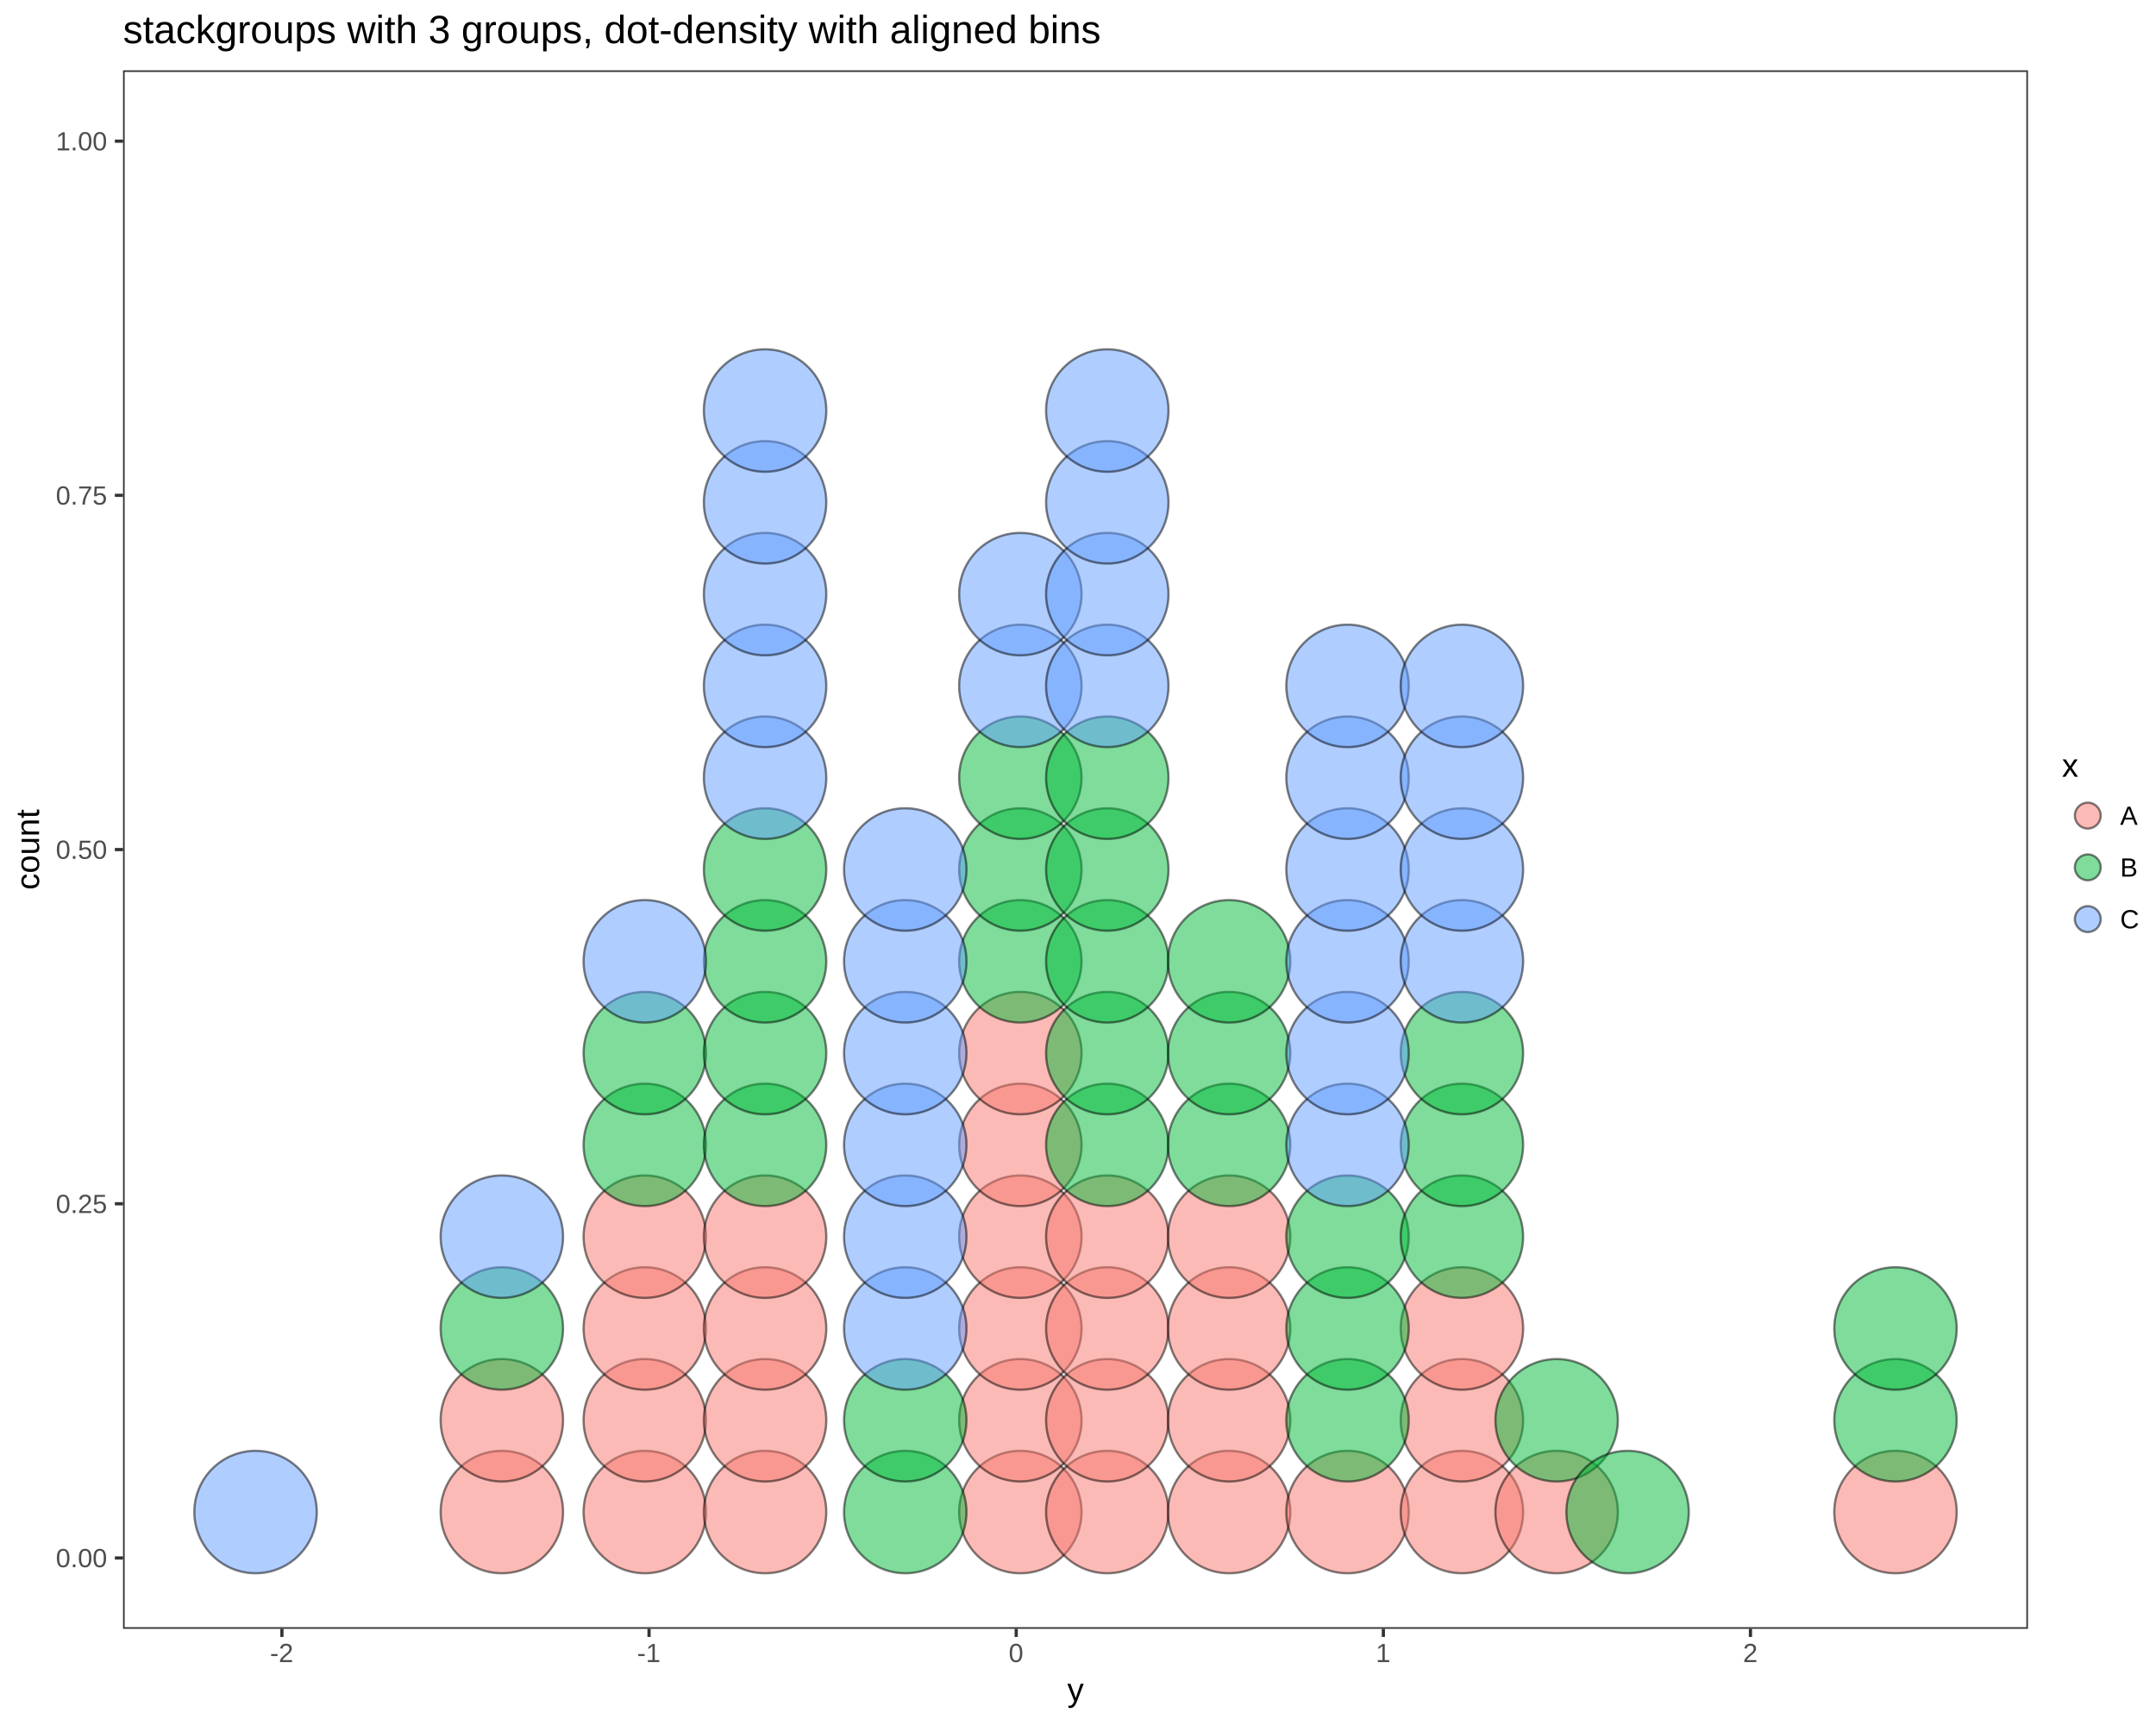
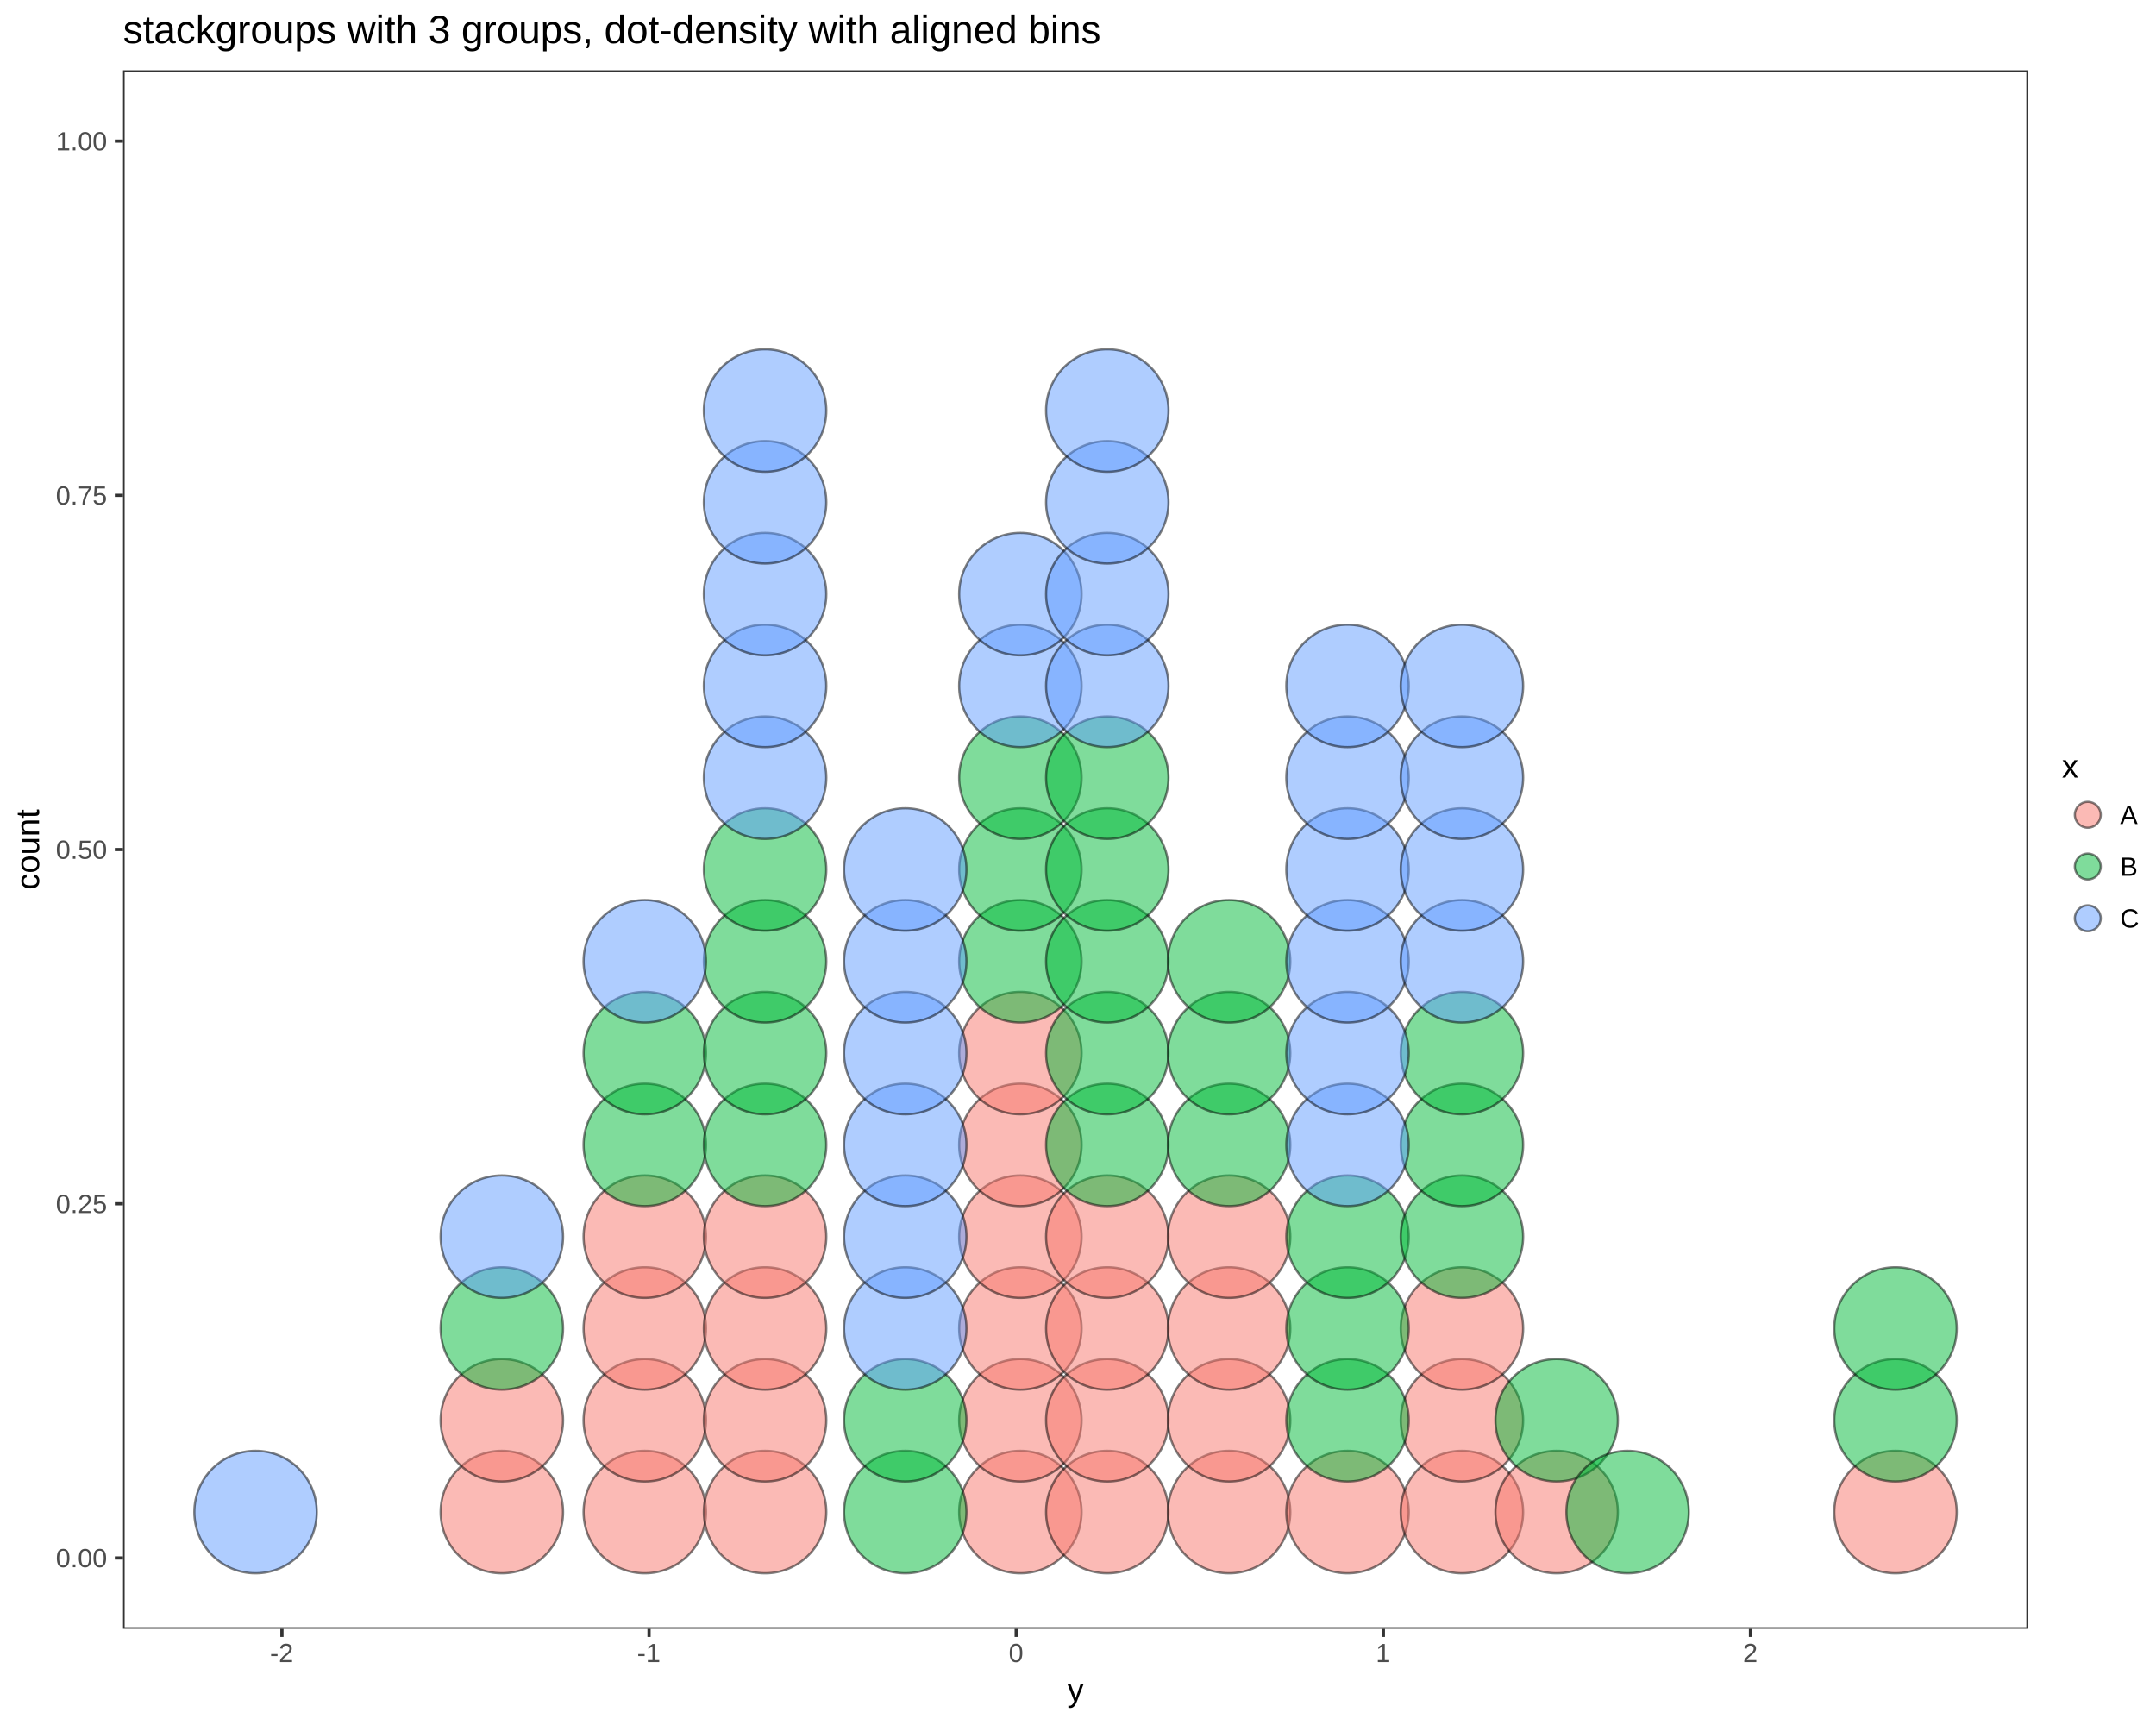
<svg xmlns="http://www.w3.org/2000/svg" viewBox="0 0 720.00 576.00">
  <defs>
    <style type="text/css">
    line, polyline, polygon, path, rect, circle {
      fill: none;
      stroke: #000000;
      stroke-linecap: round;
      stroke-linejoin: round;
      stroke-miterlimit: 10.00;
    }
  </style>
  </defs>
  <rect width="100%" height="100%" style="stroke: none; fill: #FFFFFF;" />
  <rect x="0.00" y="0.00" width="720.00" height="576.00" style="stroke-width: 1.07; stroke: #FFFFFF; fill: #FFFFFF;" />
  <defs>
    <clipPath id="cpNDEuMDl8Njc3LjI0fDU0My44OHwyMy40OA==">
      <rect x="41.09" y="23.48" width="636.15" height="520.40" />
    </clipPath>
  </defs>
  <rect x="41.09" y="23.48" width="636.15" height="520.40" style="stroke-width: 1.07; stroke: none; fill: #FFFFFF;" clip-path="url(#cpNDEuMDl8Njc3LjI0fDU0My44OHwyMy40OA==)" />
  <circle cx="167.59" cy="504.89" r="15.33pt" style="stroke-width: 0.75; stroke: #000000; stroke-opacity: 0.50; fill: #F8766D; fill-opacity: 0.50;" clip-path="url(#cpNDEuMDl8Njc3LjI0fDU0My44OHwyMy40OA==)" />
  <circle cx="167.59" cy="474.24" r="15.33pt" style="stroke-width: 0.75; stroke: #000000; stroke-opacity: 0.50; fill: #F8766D; fill-opacity: 0.50;" clip-path="url(#cpNDEuMDl8Njc3LjI0fDU0My44OHwyMy40OA==)" />
  <circle cx="215.33" cy="504.89" r="15.33pt" style="stroke-width: 0.75; stroke: #000000; stroke-opacity: 0.50; fill: #F8766D; fill-opacity: 0.50;" clip-path="url(#cpNDEuMDl8Njc3LjI0fDU0My44OHwyMy40OA==)" />
  <circle cx="215.33" cy="474.24" r="15.33pt" style="stroke-width: 0.75; stroke: #000000; stroke-opacity: 0.50; fill: #F8766D; fill-opacity: 0.50;" clip-path="url(#cpNDEuMDl8Njc3LjI0fDU0My44OHwyMy40OA==)" />
  <circle cx="215.33" cy="443.59" r="15.33pt" style="stroke-width: 0.75; stroke: #000000; stroke-opacity: 0.50; fill: #F8766D; fill-opacity: 0.50;" clip-path="url(#cpNDEuMDl8Njc3LjI0fDU0My44OHwyMy40OA==)" />
  <circle cx="215.33" cy="412.94" r="15.33pt" style="stroke-width: 0.75; stroke: #000000; stroke-opacity: 0.50; fill: #F8766D; fill-opacity: 0.50;" clip-path="url(#cpNDEuMDl8Njc3LjI0fDU0My44OHwyMy40OA==)" />
  <circle cx="255.50" cy="504.89" r="15.33pt" style="stroke-width: 0.75; stroke: #000000; stroke-opacity: 0.50; fill: #F8766D; fill-opacity: 0.50;" clip-path="url(#cpNDEuMDl8Njc3LjI0fDU0My44OHwyMy40OA==)" />
  <circle cx="255.50" cy="474.24" r="15.33pt" style="stroke-width: 0.75; stroke: #000000; stroke-opacity: 0.50; fill: #F8766D; fill-opacity: 0.50;" clip-path="url(#cpNDEuMDl8Njc3LjI0fDU0My44OHwyMy40OA==)" />
  <circle cx="255.50" cy="443.59" r="15.33pt" style="stroke-width: 0.75; stroke: #000000; stroke-opacity: 0.50; fill: #F8766D; fill-opacity: 0.50;" clip-path="url(#cpNDEuMDl8Njc3LjI0fDU0My44OHwyMy40OA==)" />
  <circle cx="255.50" cy="412.94" r="15.33pt" style="stroke-width: 0.75; stroke: #000000; stroke-opacity: 0.50; fill: #F8766D; fill-opacity: 0.50;" clip-path="url(#cpNDEuMDl8Njc3LjI0fDU0My44OHwyMy40OA==)" />
  <circle cx="340.75" cy="504.89" r="15.33pt" style="stroke-width: 0.75; stroke: #000000; stroke-opacity: 0.50; fill: #F8766D; fill-opacity: 0.50;" clip-path="url(#cpNDEuMDl8Njc3LjI0fDU0My44OHwyMy40OA==)" />
  <circle cx="340.75" cy="474.24" r="15.33pt" style="stroke-width: 0.75; stroke: #000000; stroke-opacity: 0.50; fill: #F8766D; fill-opacity: 0.50;" clip-path="url(#cpNDEuMDl8Njc3LjI0fDU0My44OHwyMy40OA==)" />
  <circle cx="340.75" cy="443.59" r="15.33pt" style="stroke-width: 0.75; stroke: #000000; stroke-opacity: 0.50; fill: #F8766D; fill-opacity: 0.50;" clip-path="url(#cpNDEuMDl8Njc3LjI0fDU0My44OHwyMy40OA==)" />
  <circle cx="340.75" cy="412.94" r="15.33pt" style="stroke-width: 0.75; stroke: #000000; stroke-opacity: 0.50; fill: #F8766D; fill-opacity: 0.50;" clip-path="url(#cpNDEuMDl8Njc3LjI0fDU0My44OHwyMy40OA==)" />
  <circle cx="340.75" cy="382.29" r="15.33pt" style="stroke-width: 0.75; stroke: #000000; stroke-opacity: 0.50; fill: #F8766D; fill-opacity: 0.50;" clip-path="url(#cpNDEuMDl8Njc3LjI0fDU0My44OHwyMy40OA==)" />
  <circle cx="340.75" cy="351.64" r="15.33pt" style="stroke-width: 0.75; stroke: #000000; stroke-opacity: 0.50; fill: #F8766D; fill-opacity: 0.50;" clip-path="url(#cpNDEuMDl8Njc3LjI0fDU0My44OHwyMy40OA==)" />
  <circle cx="369.78" cy="504.89" r="15.33pt" style="stroke-width: 0.75; stroke: #000000; stroke-opacity: 0.50; fill: #F8766D; fill-opacity: 0.50;" clip-path="url(#cpNDEuMDl8Njc3LjI0fDU0My44OHwyMy40OA==)" />
  <circle cx="369.78" cy="474.24" r="15.33pt" style="stroke-width: 0.75; stroke: #000000; stroke-opacity: 0.50; fill: #F8766D; fill-opacity: 0.50;" clip-path="url(#cpNDEuMDl8Njc3LjI0fDU0My44OHwyMy40OA==)" />
  <circle cx="369.78" cy="443.59" r="15.33pt" style="stroke-width: 0.75; stroke: #000000; stroke-opacity: 0.50; fill: #F8766D; fill-opacity: 0.50;" clip-path="url(#cpNDEuMDl8Njc3LjI0fDU0My44OHwyMy40OA==)" />
  <circle cx="369.78" cy="412.94" r="15.33pt" style="stroke-width: 0.75; stroke: #000000; stroke-opacity: 0.50; fill: #F8766D; fill-opacity: 0.50;" clip-path="url(#cpNDEuMDl8Njc3LjI0fDU0My44OHwyMy40OA==)" />
  <circle cx="410.46" cy="504.89" r="15.33pt" style="stroke-width: 0.75; stroke: #000000; stroke-opacity: 0.50; fill: #F8766D; fill-opacity: 0.50;" clip-path="url(#cpNDEuMDl8Njc3LjI0fDU0My44OHwyMy40OA==)" />
  <circle cx="410.46" cy="474.24" r="15.33pt" style="stroke-width: 0.75; stroke: #000000; stroke-opacity: 0.50; fill: #F8766D; fill-opacity: 0.50;" clip-path="url(#cpNDEuMDl8Njc3LjI0fDU0My44OHwyMy40OA==)" />
  <circle cx="410.46" cy="443.59" r="15.33pt" style="stroke-width: 0.75; stroke: #000000; stroke-opacity: 0.50; fill: #F8766D; fill-opacity: 0.50;" clip-path="url(#cpNDEuMDl8Njc3LjI0fDU0My44OHwyMy40OA==)" />
  <circle cx="410.46" cy="412.94" r="15.33pt" style="stroke-width: 0.75; stroke: #000000; stroke-opacity: 0.50; fill: #F8766D; fill-opacity: 0.50;" clip-path="url(#cpNDEuMDl8Njc3LjI0fDU0My44OHwyMy40OA==)" />
  <circle cx="450.01" cy="504.89" r="15.33pt" style="stroke-width: 0.75; stroke: #000000; stroke-opacity: 0.50; fill: #F8766D; fill-opacity: 0.50;" clip-path="url(#cpNDEuMDl8Njc3LjI0fDU0My44OHwyMy40OA==)" />
  <circle cx="488.21" cy="504.89" r="15.33pt" style="stroke-width: 0.75; stroke: #000000; stroke-opacity: 0.50; fill: #F8766D; fill-opacity: 0.50;" clip-path="url(#cpNDEuMDl8Njc3LjI0fDU0My44OHwyMy40OA==)" />
  <circle cx="488.21" cy="474.24" r="15.33pt" style="stroke-width: 0.75; stroke: #000000; stroke-opacity: 0.50; fill: #F8766D; fill-opacity: 0.50;" clip-path="url(#cpNDEuMDl8Njc3LjI0fDU0My44OHwyMy40OA==)" />
  <circle cx="488.21" cy="443.59" r="15.33pt" style="stroke-width: 0.75; stroke: #000000; stroke-opacity: 0.50; fill: #F8766D; fill-opacity: 0.50;" clip-path="url(#cpNDEuMDl8Njc3LjI0fDU0My44OHwyMy40OA==)" />
  <circle cx="519.84" cy="504.89" r="15.33pt" style="stroke-width: 0.75; stroke: #000000; stroke-opacity: 0.50; fill: #F8766D; fill-opacity: 0.50;" clip-path="url(#cpNDEuMDl8Njc3LjI0fDU0My44OHwyMy40OA==)" />
  <circle cx="633.00" cy="504.89" r="15.33pt" style="stroke-width: 0.75; stroke: #000000; stroke-opacity: 0.50; fill: #F8766D; fill-opacity: 0.50;" clip-path="url(#cpNDEuMDl8Njc3LjI0fDU0My44OHwyMy40OA==)" />
  <circle cx="167.59" cy="443.59" r="15.33pt" style="stroke-width: 0.75; stroke: #000000; stroke-opacity: 0.50; fill: #00BA38; fill-opacity: 0.50;" clip-path="url(#cpNDEuMDl8Njc3LjI0fDU0My44OHwyMy40OA==)" />
  <circle cx="215.33" cy="382.29" r="15.33pt" style="stroke-width: 0.75; stroke: #000000; stroke-opacity: 0.50; fill: #00BA38; fill-opacity: 0.50;" clip-path="url(#cpNDEuMDl8Njc3LjI0fDU0My44OHwyMy40OA==)" />
  <circle cx="215.33" cy="351.64" r="15.33pt" style="stroke-width: 0.75; stroke: #000000; stroke-opacity: 0.50; fill: #00BA38; fill-opacity: 0.50;" clip-path="url(#cpNDEuMDl8Njc3LjI0fDU0My44OHwyMy40OA==)" />
  <circle cx="255.50" cy="382.29" r="15.33pt" style="stroke-width: 0.75; stroke: #000000; stroke-opacity: 0.50; fill: #00BA38; fill-opacity: 0.50;" clip-path="url(#cpNDEuMDl8Njc3LjI0fDU0My44OHwyMy40OA==)" />
  <circle cx="255.50" cy="351.64" r="15.33pt" style="stroke-width: 0.75; stroke: #000000; stroke-opacity: 0.50; fill: #00BA38; fill-opacity: 0.50;" clip-path="url(#cpNDEuMDl8Njc3LjI0fDU0My44OHwyMy40OA==)" />
  <circle cx="255.50" cy="320.99" r="15.33pt" style="stroke-width: 0.75; stroke: #000000; stroke-opacity: 0.50; fill: #00BA38; fill-opacity: 0.50;" clip-path="url(#cpNDEuMDl8Njc3LjI0fDU0My44OHwyMy40OA==)" />
  <circle cx="255.50" cy="290.33" r="15.33pt" style="stroke-width: 0.75; stroke: #000000; stroke-opacity: 0.50; fill: #00BA38; fill-opacity: 0.50;" clip-path="url(#cpNDEuMDl8Njc3LjI0fDU0My44OHwyMy40OA==)" />
  <circle cx="302.31" cy="504.89" r="15.33pt" style="stroke-width: 0.75; stroke: #000000; stroke-opacity: 0.50; fill: #00BA38; fill-opacity: 0.50;" clip-path="url(#cpNDEuMDl8Njc3LjI0fDU0My44OHwyMy40OA==)" />
  <circle cx="302.31" cy="474.24" r="15.33pt" style="stroke-width: 0.75; stroke: #000000; stroke-opacity: 0.50; fill: #00BA38; fill-opacity: 0.50;" clip-path="url(#cpNDEuMDl8Njc3LjI0fDU0My44OHwyMy40OA==)" />
  <circle cx="340.75" cy="320.99" r="15.33pt" style="stroke-width: 0.75; stroke: #000000; stroke-opacity: 0.50; fill: #00BA38; fill-opacity: 0.50;" clip-path="url(#cpNDEuMDl8Njc3LjI0fDU0My44OHwyMy40OA==)" />
  <circle cx="340.75" cy="290.33" r="15.33pt" style="stroke-width: 0.75; stroke: #000000; stroke-opacity: 0.50; fill: #00BA38; fill-opacity: 0.50;" clip-path="url(#cpNDEuMDl8Njc3LjI0fDU0My44OHwyMy40OA==)" />
  <circle cx="340.75" cy="259.68" r="15.33pt" style="stroke-width: 0.75; stroke: #000000; stroke-opacity: 0.50; fill: #00BA38; fill-opacity: 0.50;" clip-path="url(#cpNDEuMDl8Njc3LjI0fDU0My44OHwyMy40OA==)" />
  <circle cx="369.78" cy="382.29" r="15.33pt" style="stroke-width: 0.75; stroke: #000000; stroke-opacity: 0.50; fill: #00BA38; fill-opacity: 0.50;" clip-path="url(#cpNDEuMDl8Njc3LjI0fDU0My44OHwyMy40OA==)" />
  <circle cx="369.78" cy="351.64" r="15.33pt" style="stroke-width: 0.75; stroke: #000000; stroke-opacity: 0.50; fill: #00BA38; fill-opacity: 0.50;" clip-path="url(#cpNDEuMDl8Njc3LjI0fDU0My44OHwyMy40OA==)" />
  <circle cx="369.78" cy="320.99" r="15.33pt" style="stroke-width: 0.75; stroke: #000000; stroke-opacity: 0.50; fill: #00BA38; fill-opacity: 0.50;" clip-path="url(#cpNDEuMDl8Njc3LjI0fDU0My44OHwyMy40OA==)" />
  <circle cx="369.78" cy="290.33" r="15.33pt" style="stroke-width: 0.75; stroke: #000000; stroke-opacity: 0.50; fill: #00BA38; fill-opacity: 0.50;" clip-path="url(#cpNDEuMDl8Njc3LjI0fDU0My44OHwyMy40OA==)" />
  <circle cx="369.78" cy="259.68" r="15.33pt" style="stroke-width: 0.75; stroke: #000000; stroke-opacity: 0.50; fill: #00BA38; fill-opacity: 0.50;" clip-path="url(#cpNDEuMDl8Njc3LjI0fDU0My44OHwyMy40OA==)" />
  <circle cx="410.46" cy="382.29" r="15.33pt" style="stroke-width: 0.75; stroke: #000000; stroke-opacity: 0.50; fill: #00BA38; fill-opacity: 0.50;" clip-path="url(#cpNDEuMDl8Njc3LjI0fDU0My44OHwyMy40OA==)" />
  <circle cx="410.46" cy="351.64" r="15.33pt" style="stroke-width: 0.75; stroke: #000000; stroke-opacity: 0.50; fill: #00BA38; fill-opacity: 0.50;" clip-path="url(#cpNDEuMDl8Njc3LjI0fDU0My44OHwyMy40OA==)" />
  <circle cx="410.46" cy="320.99" r="15.33pt" style="stroke-width: 0.75; stroke: #000000; stroke-opacity: 0.50; fill: #00BA38; fill-opacity: 0.50;" clip-path="url(#cpNDEuMDl8Njc3LjI0fDU0My44OHwyMy40OA==)" />
  <circle cx="450.01" cy="474.24" r="15.33pt" style="stroke-width: 0.75; stroke: #000000; stroke-opacity: 0.50; fill: #00BA38; fill-opacity: 0.50;" clip-path="url(#cpNDEuMDl8Njc3LjI0fDU0My44OHwyMy40OA==)" />
  <circle cx="450.01" cy="443.59" r="15.33pt" style="stroke-width: 0.75; stroke: #000000; stroke-opacity: 0.50; fill: #00BA38; fill-opacity: 0.50;" clip-path="url(#cpNDEuMDl8Njc3LjI0fDU0My44OHwyMy40OA==)" />
  <circle cx="450.01" cy="412.94" r="15.33pt" style="stroke-width: 0.75; stroke: #000000; stroke-opacity: 0.50; fill: #00BA38; fill-opacity: 0.50;" clip-path="url(#cpNDEuMDl8Njc3LjI0fDU0My44OHwyMy40OA==)" />
  <circle cx="488.21" cy="412.94" r="15.33pt" style="stroke-width: 0.75; stroke: #000000; stroke-opacity: 0.50; fill: #00BA38; fill-opacity: 0.50;" clip-path="url(#cpNDEuMDl8Njc3LjI0fDU0My44OHwyMy40OA==)" />
  <circle cx="488.21" cy="382.29" r="15.33pt" style="stroke-width: 0.75; stroke: #000000; stroke-opacity: 0.50; fill: #00BA38; fill-opacity: 0.50;" clip-path="url(#cpNDEuMDl8Njc3LjI0fDU0My44OHwyMy40OA==)" />
  <circle cx="488.21" cy="351.64" r="15.33pt" style="stroke-width: 0.75; stroke: #000000; stroke-opacity: 0.50; fill: #00BA38; fill-opacity: 0.50;" clip-path="url(#cpNDEuMDl8Njc3LjI0fDU0My44OHwyMy40OA==)" />
  <circle cx="519.84" cy="474.24" r="15.33pt" style="stroke-width: 0.75; stroke: #000000; stroke-opacity: 0.50; fill: #00BA38; fill-opacity: 0.50;" clip-path="url(#cpNDEuMDl8Njc3LjI0fDU0My44OHwyMy40OA==)" />
  <circle cx="543.54" cy="504.89" r="15.33pt" style="stroke-width: 0.75; stroke: #000000; stroke-opacity: 0.50; fill: #00BA38; fill-opacity: 0.50;" clip-path="url(#cpNDEuMDl8Njc3LjI0fDU0My44OHwyMy40OA==)" />
  <circle cx="633.00" cy="474.24" r="15.33pt" style="stroke-width: 0.75; stroke: #000000; stroke-opacity: 0.50; fill: #00BA38; fill-opacity: 0.50;" clip-path="url(#cpNDEuMDl8Njc3LjI0fDU0My44OHwyMy40OA==)" />
  <circle cx="633.00" cy="443.59" r="15.33pt" style="stroke-width: 0.75; stroke: #000000; stroke-opacity: 0.50; fill: #00BA38; fill-opacity: 0.50;" clip-path="url(#cpNDEuMDl8Njc3LjI0fDU0My44OHwyMy40OA==)" />
  <circle cx="85.34" cy="504.89" r="15.33pt" style="stroke-width: 0.75; stroke: #000000; stroke-opacity: 0.50; fill: #619CFF; fill-opacity: 0.50;" clip-path="url(#cpNDEuMDl8Njc3LjI0fDU0My44OHwyMy40OA==)" />
  <circle cx="167.59" cy="412.94" r="15.33pt" style="stroke-width: 0.75; stroke: #000000; stroke-opacity: 0.50; fill: #619CFF; fill-opacity: 0.50;" clip-path="url(#cpNDEuMDl8Njc3LjI0fDU0My44OHwyMy40OA==)" />
  <circle cx="215.33" cy="320.99" r="15.33pt" style="stroke-width: 0.75; stroke: #000000; stroke-opacity: 0.50; fill: #619CFF; fill-opacity: 0.50;" clip-path="url(#cpNDEuMDl8Njc3LjI0fDU0My44OHwyMy40OA==)" />
  <circle cx="255.50" cy="259.68" r="15.33pt" style="stroke-width: 0.75; stroke: #000000; stroke-opacity: 0.50; fill: #619CFF; fill-opacity: 0.50;" clip-path="url(#cpNDEuMDl8Njc3LjI0fDU0My44OHwyMy40OA==)" />
  <circle cx="255.50" cy="229.03" r="15.33pt" style="stroke-width: 0.75; stroke: #000000; stroke-opacity: 0.50; fill: #619CFF; fill-opacity: 0.50;" clip-path="url(#cpNDEuMDl8Njc3LjI0fDU0My44OHwyMy40OA==)" />
  <circle cx="255.50" cy="198.38" r="15.33pt" style="stroke-width: 0.75; stroke: #000000; stroke-opacity: 0.50; fill: #619CFF; fill-opacity: 0.50;" clip-path="url(#cpNDEuMDl8Njc3LjI0fDU0My44OHwyMy40OA==)" />
  <circle cx="255.50" cy="167.73" r="15.33pt" style="stroke-width: 0.75; stroke: #000000; stroke-opacity: 0.50; fill: #619CFF; fill-opacity: 0.50;" clip-path="url(#cpNDEuMDl8Njc3LjI0fDU0My44OHwyMy40OA==)" />
  <circle cx="255.50" cy="137.08" r="15.33pt" style="stroke-width: 0.75; stroke: #000000; stroke-opacity: 0.50; fill: #619CFF; fill-opacity: 0.50;" clip-path="url(#cpNDEuMDl8Njc3LjI0fDU0My44OHwyMy40OA==)" />
  <circle cx="302.31" cy="443.59" r="15.33pt" style="stroke-width: 0.75; stroke: #000000; stroke-opacity: 0.50; fill: #619CFF; fill-opacity: 0.50;" clip-path="url(#cpNDEuMDl8Njc3LjI0fDU0My44OHwyMy40OA==)" />
  <circle cx="302.31" cy="412.94" r="15.33pt" style="stroke-width: 0.75; stroke: #000000; stroke-opacity: 0.50; fill: #619CFF; fill-opacity: 0.50;" clip-path="url(#cpNDEuMDl8Njc3LjI0fDU0My44OHwyMy40OA==)" />
  <circle cx="302.31" cy="382.29" r="15.33pt" style="stroke-width: 0.75; stroke: #000000; stroke-opacity: 0.50; fill: #619CFF; fill-opacity: 0.50;" clip-path="url(#cpNDEuMDl8Njc3LjI0fDU0My44OHwyMy40OA==)" />
  <circle cx="302.31" cy="351.64" r="15.33pt" style="stroke-width: 0.75; stroke: #000000; stroke-opacity: 0.50; fill: #619CFF; fill-opacity: 0.50;" clip-path="url(#cpNDEuMDl8Njc3LjI0fDU0My44OHwyMy40OA==)" />
  <circle cx="302.31" cy="320.99" r="15.33pt" style="stroke-width: 0.75; stroke: #000000; stroke-opacity: 0.50; fill: #619CFF; fill-opacity: 0.50;" clip-path="url(#cpNDEuMDl8Njc3LjI0fDU0My44OHwyMy40OA==)" />
  <circle cx="302.31" cy="290.33" r="15.33pt" style="stroke-width: 0.75; stroke: #000000; stroke-opacity: 0.50; fill: #619CFF; fill-opacity: 0.50;" clip-path="url(#cpNDEuMDl8Njc3LjI0fDU0My44OHwyMy40OA==)" />
  <circle cx="340.75" cy="229.03" r="15.33pt" style="stroke-width: 0.75; stroke: #000000; stroke-opacity: 0.50; fill: #619CFF; fill-opacity: 0.50;" clip-path="url(#cpNDEuMDl8Njc3LjI0fDU0My44OHwyMy40OA==)" />
  <circle cx="340.75" cy="198.38" r="15.33pt" style="stroke-width: 0.75; stroke: #000000; stroke-opacity: 0.50; fill: #619CFF; fill-opacity: 0.50;" clip-path="url(#cpNDEuMDl8Njc3LjI0fDU0My44OHwyMy40OA==)" />
  <circle cx="369.78" cy="229.03" r="15.33pt" style="stroke-width: 0.75; stroke: #000000; stroke-opacity: 0.50; fill: #619CFF; fill-opacity: 0.50;" clip-path="url(#cpNDEuMDl8Njc3LjI0fDU0My44OHwyMy40OA==)" />
  <circle cx="369.78" cy="198.38" r="15.33pt" style="stroke-width: 0.75; stroke: #000000; stroke-opacity: 0.50; fill: #619CFF; fill-opacity: 0.50;" clip-path="url(#cpNDEuMDl8Njc3LjI0fDU0My44OHwyMy40OA==)" />
  <circle cx="369.78" cy="167.73" r="15.33pt" style="stroke-width: 0.75; stroke: #000000; stroke-opacity: 0.50; fill: #619CFF; fill-opacity: 0.50;" clip-path="url(#cpNDEuMDl8Njc3LjI0fDU0My44OHwyMy40OA==)" />
  <circle cx="369.78" cy="137.08" r="15.33pt" style="stroke-width: 0.75; stroke: #000000; stroke-opacity: 0.50; fill: #619CFF; fill-opacity: 0.50;" clip-path="url(#cpNDEuMDl8Njc3LjI0fDU0My44OHwyMy40OA==)" />
  <circle cx="450.01" cy="382.29" r="15.33pt" style="stroke-width: 0.75; stroke: #000000; stroke-opacity: 0.50; fill: #619CFF; fill-opacity: 0.50;" clip-path="url(#cpNDEuMDl8Njc3LjI0fDU0My44OHwyMy40OA==)" />
  <circle cx="450.01" cy="351.64" r="15.33pt" style="stroke-width: 0.75; stroke: #000000; stroke-opacity: 0.50; fill: #619CFF; fill-opacity: 0.50;" clip-path="url(#cpNDEuMDl8Njc3LjI0fDU0My44OHwyMy40OA==)" />
  <circle cx="450.01" cy="320.99" r="15.33pt" style="stroke-width: 0.75; stroke: #000000; stroke-opacity: 0.50; fill: #619CFF; fill-opacity: 0.50;" clip-path="url(#cpNDEuMDl8Njc3LjI0fDU0My44OHwyMy40OA==)" />
  <circle cx="450.01" cy="290.33" r="15.33pt" style="stroke-width: 0.75; stroke: #000000; stroke-opacity: 0.50; fill: #619CFF; fill-opacity: 0.50;" clip-path="url(#cpNDEuMDl8Njc3LjI0fDU0My44OHwyMy40OA==)" />
  <circle cx="450.01" cy="259.68" r="15.33pt" style="stroke-width: 0.75; stroke: #000000; stroke-opacity: 0.50; fill: #619CFF; fill-opacity: 0.50;" clip-path="url(#cpNDEuMDl8Njc3LjI0fDU0My44OHwyMy40OA==)" />
  <circle cx="450.01" cy="229.03" r="15.33pt" style="stroke-width: 0.75; stroke: #000000; stroke-opacity: 0.50; fill: #619CFF; fill-opacity: 0.50;" clip-path="url(#cpNDEuMDl8Njc3LjI0fDU0My44OHwyMy40OA==)" />
  <circle cx="488.21" cy="320.99" r="15.33pt" style="stroke-width: 0.75; stroke: #000000; stroke-opacity: 0.50; fill: #619CFF; fill-opacity: 0.50;" clip-path="url(#cpNDEuMDl8Njc3LjI0fDU0My44OHwyMy40OA==)" />
  <circle cx="488.21" cy="290.33" r="15.33pt" style="stroke-width: 0.75; stroke: #000000; stroke-opacity: 0.50; fill: #619CFF; fill-opacity: 0.50;" clip-path="url(#cpNDEuMDl8Njc3LjI0fDU0My44OHwyMy40OA==)" />
  <circle cx="488.21" cy="259.68" r="15.33pt" style="stroke-width: 0.75; stroke: #000000; stroke-opacity: 0.50; fill: #619CFF; fill-opacity: 0.50;" clip-path="url(#cpNDEuMDl8Njc3LjI0fDU0My44OHwyMy40OA==)" />
  <circle cx="488.21" cy="229.03" r="15.33pt" style="stroke-width: 0.75; stroke: #000000; stroke-opacity: 0.50; fill: #619CFF; fill-opacity: 0.50;" clip-path="url(#cpNDEuMDl8Njc3LjI0fDU0My44OHwyMy40OA==)" />
  <rect x="41.09" y="23.48" width="636.15" height="520.40" style="stroke-width: 1.07; stroke: #333333;" clip-path="url(#cpNDEuMDl8Njc3LjI0fDU0My44OHwyMy40OA==)" />
  <defs>
    <clipPath id="cpMC4wMHw3MjAuMDB8NTc2LjAwfDAuMDA=">
      <rect x="0.00" y="0.00" width="720.00" height="576.00" />
    </clipPath>
  </defs>
  <g clip-path="url(#cpMC4wMHw3MjAuMDB8NTc2LjAwfDAuMDA=)">
    <text x="18.65" y="523.31" style="font-size: 8.80px; fill: #4D4D4D; font-family: Liberation Sans;" textLength="17.52px" lengthAdjust="spacingAndGlyphs">0.00</text>
  </g>
  <g clip-path="url(#cpMC4wMHw3MjAuMDB8NTc2LjAwfDAuMDA=)">
    <text x="18.65" y="405.04" style="font-size: 8.80px; fill: #4D4D4D; font-family: Liberation Sans;" textLength="17.52px" lengthAdjust="spacingAndGlyphs">0.25</text>
  </g>
  <g clip-path="url(#cpMC4wMHw3MjAuMDB8NTc2LjAwfDAuMDA=)">
    <text x="18.65" y="286.77" style="font-size: 8.80px; fill: #4D4D4D; font-family: Liberation Sans;" textLength="17.52px" lengthAdjust="spacingAndGlyphs">0.50</text>
  </g>
  <g clip-path="url(#cpMC4wMHw3MjAuMDB8NTc2LjAwfDAuMDA=)">
    <text x="18.65" y="168.50" style="font-size: 8.80px; fill: #4D4D4D; font-family: Liberation Sans;" textLength="17.52px" lengthAdjust="spacingAndGlyphs">0.75</text>
  </g>
  <g clip-path="url(#cpMC4wMHw3MjAuMDB8NTc2LjAwfDAuMDA=)">
    <text x="18.65" y="50.22" style="font-size: 8.80px; fill: #4D4D4D; font-family: Liberation Sans;" textLength="17.52px" lengthAdjust="spacingAndGlyphs">1.00</text>
  </g>
  <polyline points="38.35,520.22 41.09,520.22 " style="stroke-width: 1.07; stroke: #333333; stroke-linecap: butt;" clip-path="url(#cpMC4wMHw3MjAuMDB8NTc2LjAwfDAuMDA=)" />
  <polyline points="38.35,401.95 41.09,401.95 " style="stroke-width: 1.07; stroke: #333333; stroke-linecap: butt;" clip-path="url(#cpMC4wMHw3MjAuMDB8NTc2LjAwfDAuMDA=)" />
  <polyline points="38.35,283.68 41.09,283.68 " style="stroke-width: 1.07; stroke: #333333; stroke-linecap: butt;" clip-path="url(#cpMC4wMHw3MjAuMDB8NTc2LjAwfDAuMDA=)" />
  <polyline points="38.35,165.40 41.09,165.40 " style="stroke-width: 1.07; stroke: #333333; stroke-linecap: butt;" clip-path="url(#cpMC4wMHw3MjAuMDB8NTc2LjAwfDAuMDA=)" />
  <polyline points="38.35,47.13 41.09,47.13 " style="stroke-width: 1.07; stroke: #333333; stroke-linecap: butt;" clip-path="url(#cpMC4wMHw3MjAuMDB8NTc2LjAwfDAuMDA=)" />
  <polyline points="94.15,546.61 94.15,543.88 " style="stroke-width: 1.07; stroke: #333333; stroke-linecap: butt;" clip-path="url(#cpMC4wMHw3MjAuMDB8NTc2LjAwfDAuMDA=)" />
  <polyline points="216.75,546.61 216.75,543.88 " style="stroke-width: 1.07; stroke: #333333; stroke-linecap: butt;" clip-path="url(#cpMC4wMHw3MjAuMDB8NTc2LjAwfDAuMDA=)" />
  <polyline points="339.36,546.61 339.36,543.88 " style="stroke-width: 1.07; stroke: #333333; stroke-linecap: butt;" clip-path="url(#cpMC4wMHw3MjAuMDB8NTc2LjAwfDAuMDA=)" />
  <polyline points="461.97,546.61 461.97,543.88 " style="stroke-width: 1.07; stroke: #333333; stroke-linecap: butt;" clip-path="url(#cpMC4wMHw3MjAuMDB8NTc2LjAwfDAuMDA=)" />
  <polyline points="584.57,546.61 584.57,543.88 " style="stroke-width: 1.07; stroke: #333333; stroke-linecap: butt;" clip-path="url(#cpMC4wMHw3MjAuMDB8NTc2LjAwfDAuMDA=)" />
  <g clip-path="url(#cpMC4wMHw3MjAuMDB8NTc2LjAwfDAuMDA=)">
    <text x="90.15" y="554.99" style="font-size: 8.80px; fill: #4D4D4D; font-family: Liberation Sans;" textLength="8.00px" lengthAdjust="spacingAndGlyphs">-2</text>
  </g>
  <g clip-path="url(#cpMC4wMHw3MjAuMDB8NTc2LjAwfDAuMDA=)">
    <text x="212.75" y="554.99" style="font-size: 8.80px; fill: #4D4D4D; font-family: Liberation Sans;" textLength="8.00px" lengthAdjust="spacingAndGlyphs">-1</text>
  </g>
  <g clip-path="url(#cpMC4wMHw3MjAuMDB8NTc2LjAwfDAuMDA=)">
    <text x="336.86" y="554.99" style="font-size: 8.80px; fill: #4D4D4D; font-family: Liberation Sans;" textLength="5.01px" lengthAdjust="spacingAndGlyphs">0</text>
  </g>
  <g clip-path="url(#cpMC4wMHw3MjAuMDB8NTc2LjAwfDAuMDA=)">
    <text x="459.46" y="554.99" style="font-size: 8.80px; fill: #4D4D4D; font-family: Liberation Sans;" textLength="5.01px" lengthAdjust="spacingAndGlyphs">1</text>
  </g>
  <g clip-path="url(#cpMC4wMHw3MjAuMDB8NTc2LjAwfDAuMDA=)">
    <text x="582.07" y="554.99" style="font-size: 8.80px; fill: #4D4D4D; font-family: Liberation Sans;" textLength="5.01px" lengthAdjust="spacingAndGlyphs">2</text>
  </g>
  <g clip-path="url(#cpMC4wMHw3MjAuMDB8NTc2LjAwfDAuMDA=)">
    <text x="356.42" y="568.04" style="font-size: 11.00px; font-family: Liberation Sans;" textLength="5.50px" lengthAdjust="spacingAndGlyphs">y</text>
  </g>
  <g clip-path="url(#cpMC4wMHw3MjAuMDB8NTc2LjAwfDAuMDA=)">
    <text transform="translate(13.04,297.13) rotate(-90)" style="font-size: 11.00px; font-family: Liberation Sans;" textLength="26.91px" lengthAdjust="spacingAndGlyphs">count</text>
  </g>
-   <rect x="688.58" y="251.81" width="25.94" height="63.72" style="stroke-width: 1.07; stroke: none; fill: #FFFFFF;" clip-path="url(#cpMC4wMHw3MjAuMDB8NTc2LjAwfDAuMDA=)" />
+   <rect x="688.58" y="252.08" width="25.94" height="63.18" style="stroke-width: 1.07; stroke: none; fill: #FFFFFF;" clip-path="url(#cpMC4wMHw3MjAuMDB8NTc2LjAwfDAuMDA=)" />
  <g clip-path="url(#cpMC4wMHw3MjAuMDB8NTc2LjAwfDAuMDA=)">
-     <text x="688.58" y="259.38" style="font-size: 11.00px; font-family: Liberation Sans;" textLength="5.50px" lengthAdjust="spacingAndGlyphs">x</text>
+     <text x="688.58" y="259.65" style="font-size: 11.00px; font-family: Liberation Sans;" textLength="5.50px" lengthAdjust="spacingAndGlyphs">x</text>
  </g>
-   <rect x="688.58" y="263.70" width="17.28" height="17.28" style="stroke-width: 1.07; stroke: none; fill: #FFFFFF;" clip-path="url(#cpMC4wMHw3MjAuMDB8NTc2LjAwfDAuMDA=)" />
-   <circle cx="697.22" cy="272.34" r="3.24pt" style="stroke-width: 0.75; stroke: #000000; stroke-opacity: 0.50; fill: #F8766D; fill-opacity: 0.50;" clip-path="url(#cpMC4wMHw3MjAuMDB8NTc2LjAwfDAuMDA=)" />
-   <rect x="688.58" y="280.98" width="17.28" height="17.28" style="stroke-width: 1.07; stroke: none; fill: #FFFFFF;" clip-path="url(#cpMC4wMHw3MjAuMDB8NTc2LjAwfDAuMDA=)" />
-   <circle cx="697.22" cy="289.62" r="3.24pt" style="stroke-width: 0.75; stroke: #000000; stroke-opacity: 0.50; fill: #00BA38; fill-opacity: 0.50;" clip-path="url(#cpMC4wMHw3MjAuMDB8NTc2LjAwfDAuMDA=)" />
-   <rect x="688.58" y="298.26" width="17.28" height="17.28" style="stroke-width: 1.07; stroke: none; fill: #FFFFFF;" clip-path="url(#cpMC4wMHw3MjAuMDB8NTc2LjAwfDAuMDA=)" />
-   <circle cx="697.22" cy="306.90" r="3.24pt" style="stroke-width: 0.75; stroke: #000000; stroke-opacity: 0.50; fill: #619CFF; fill-opacity: 0.50;" clip-path="url(#cpMC4wMHw3MjAuMDB8NTc2LjAwfDAuMDA=)" />
+   <rect x="688.58" y="263.43" width="17.28" height="17.28" style="stroke-width: 1.07; stroke: none; fill: #FFFFFF;" clip-path="url(#cpMC4wMHw3MjAuMDB8NTc2LjAwfDAuMDA=)" />
+   <circle cx="697.22" cy="272.07" r="3.24pt" style="stroke-width: 0.75; stroke: #000000; stroke-opacity: 0.50; fill: #F8766D; fill-opacity: 0.50;" clip-path="url(#cpMC4wMHw3MjAuMDB8NTc2LjAwfDAuMDA=)" />
+   <rect x="688.58" y="280.71" width="17.28" height="17.28" style="stroke-width: 1.07; stroke: none; fill: #FFFFFF;" clip-path="url(#cpMC4wMHw3MjAuMDB8NTc2LjAwfDAuMDA=)" />
+   <circle cx="697.22" cy="289.35" r="3.24pt" style="stroke-width: 0.75; stroke: #000000; stroke-opacity: 0.50; fill: #00BA38; fill-opacity: 0.50;" clip-path="url(#cpMC4wMHw3MjAuMDB8NTc2LjAwfDAuMDA=)" />
+   <rect x="688.58" y="297.99" width="17.28" height="17.28" style="stroke-width: 1.07; stroke: none; fill: #FFFFFF;" clip-path="url(#cpMC4wMHw3MjAuMDB8NTc2LjAwfDAuMDA=)" />
+   <circle cx="697.22" cy="306.63" r="3.24pt" style="stroke-width: 0.75; stroke: #000000; stroke-opacity: 0.50; fill: #619CFF; fill-opacity: 0.50;" clip-path="url(#cpMC4wMHw3MjAuMDB8NTc2LjAwfDAuMDA=)" />
  <g clip-path="url(#cpMC4wMHw3MjAuMDB8NTc2LjAwfDAuMDA=)">
-     <text x="708.02" y="275.43" style="font-size: 8.80px; font-family: Liberation Sans;" textLength="6.00px" lengthAdjust="spacingAndGlyphs">A</text>
+     <text x="708.02" y="275.16" style="font-size: 8.80px; font-family: Liberation Sans;" textLength="6.00px" lengthAdjust="spacingAndGlyphs">A</text>
  </g>
  <g clip-path="url(#cpMC4wMHw3MjAuMDB8NTc2LjAwfDAuMDA=)">
-     <text x="708.02" y="292.71" style="font-size: 8.80px; font-family: Liberation Sans;" textLength="6.00px" lengthAdjust="spacingAndGlyphs">B</text>
+     <text x="708.02" y="292.44" style="font-size: 8.80px; font-family: Liberation Sans;" textLength="6.00px" lengthAdjust="spacingAndGlyphs">B</text>
  </g>
  <g clip-path="url(#cpMC4wMHw3MjAuMDB8NTc2LjAwfDAuMDA=)">
-     <text x="708.02" y="309.99" style="font-size: 8.80px; font-family: Liberation Sans;" textLength="6.50px" lengthAdjust="spacingAndGlyphs">C</text>
+     <text x="708.02" y="309.72" style="font-size: 8.80px; font-family: Liberation Sans;" textLength="6.50px" lengthAdjust="spacingAndGlyphs">C</text>
  </g>
  <g clip-path="url(#cpMC4wMHw3MjAuMDB8NTc2LjAwfDAuMDA=)">
    <text x="41.09" y="14.42" style="font-size: 13.20px; font-family: Liberation Sans;" textLength="321.57px" lengthAdjust="spacingAndGlyphs">stackgroups with 3 groups, dot-density with aligned bins</text>
  </g>
</svg>
